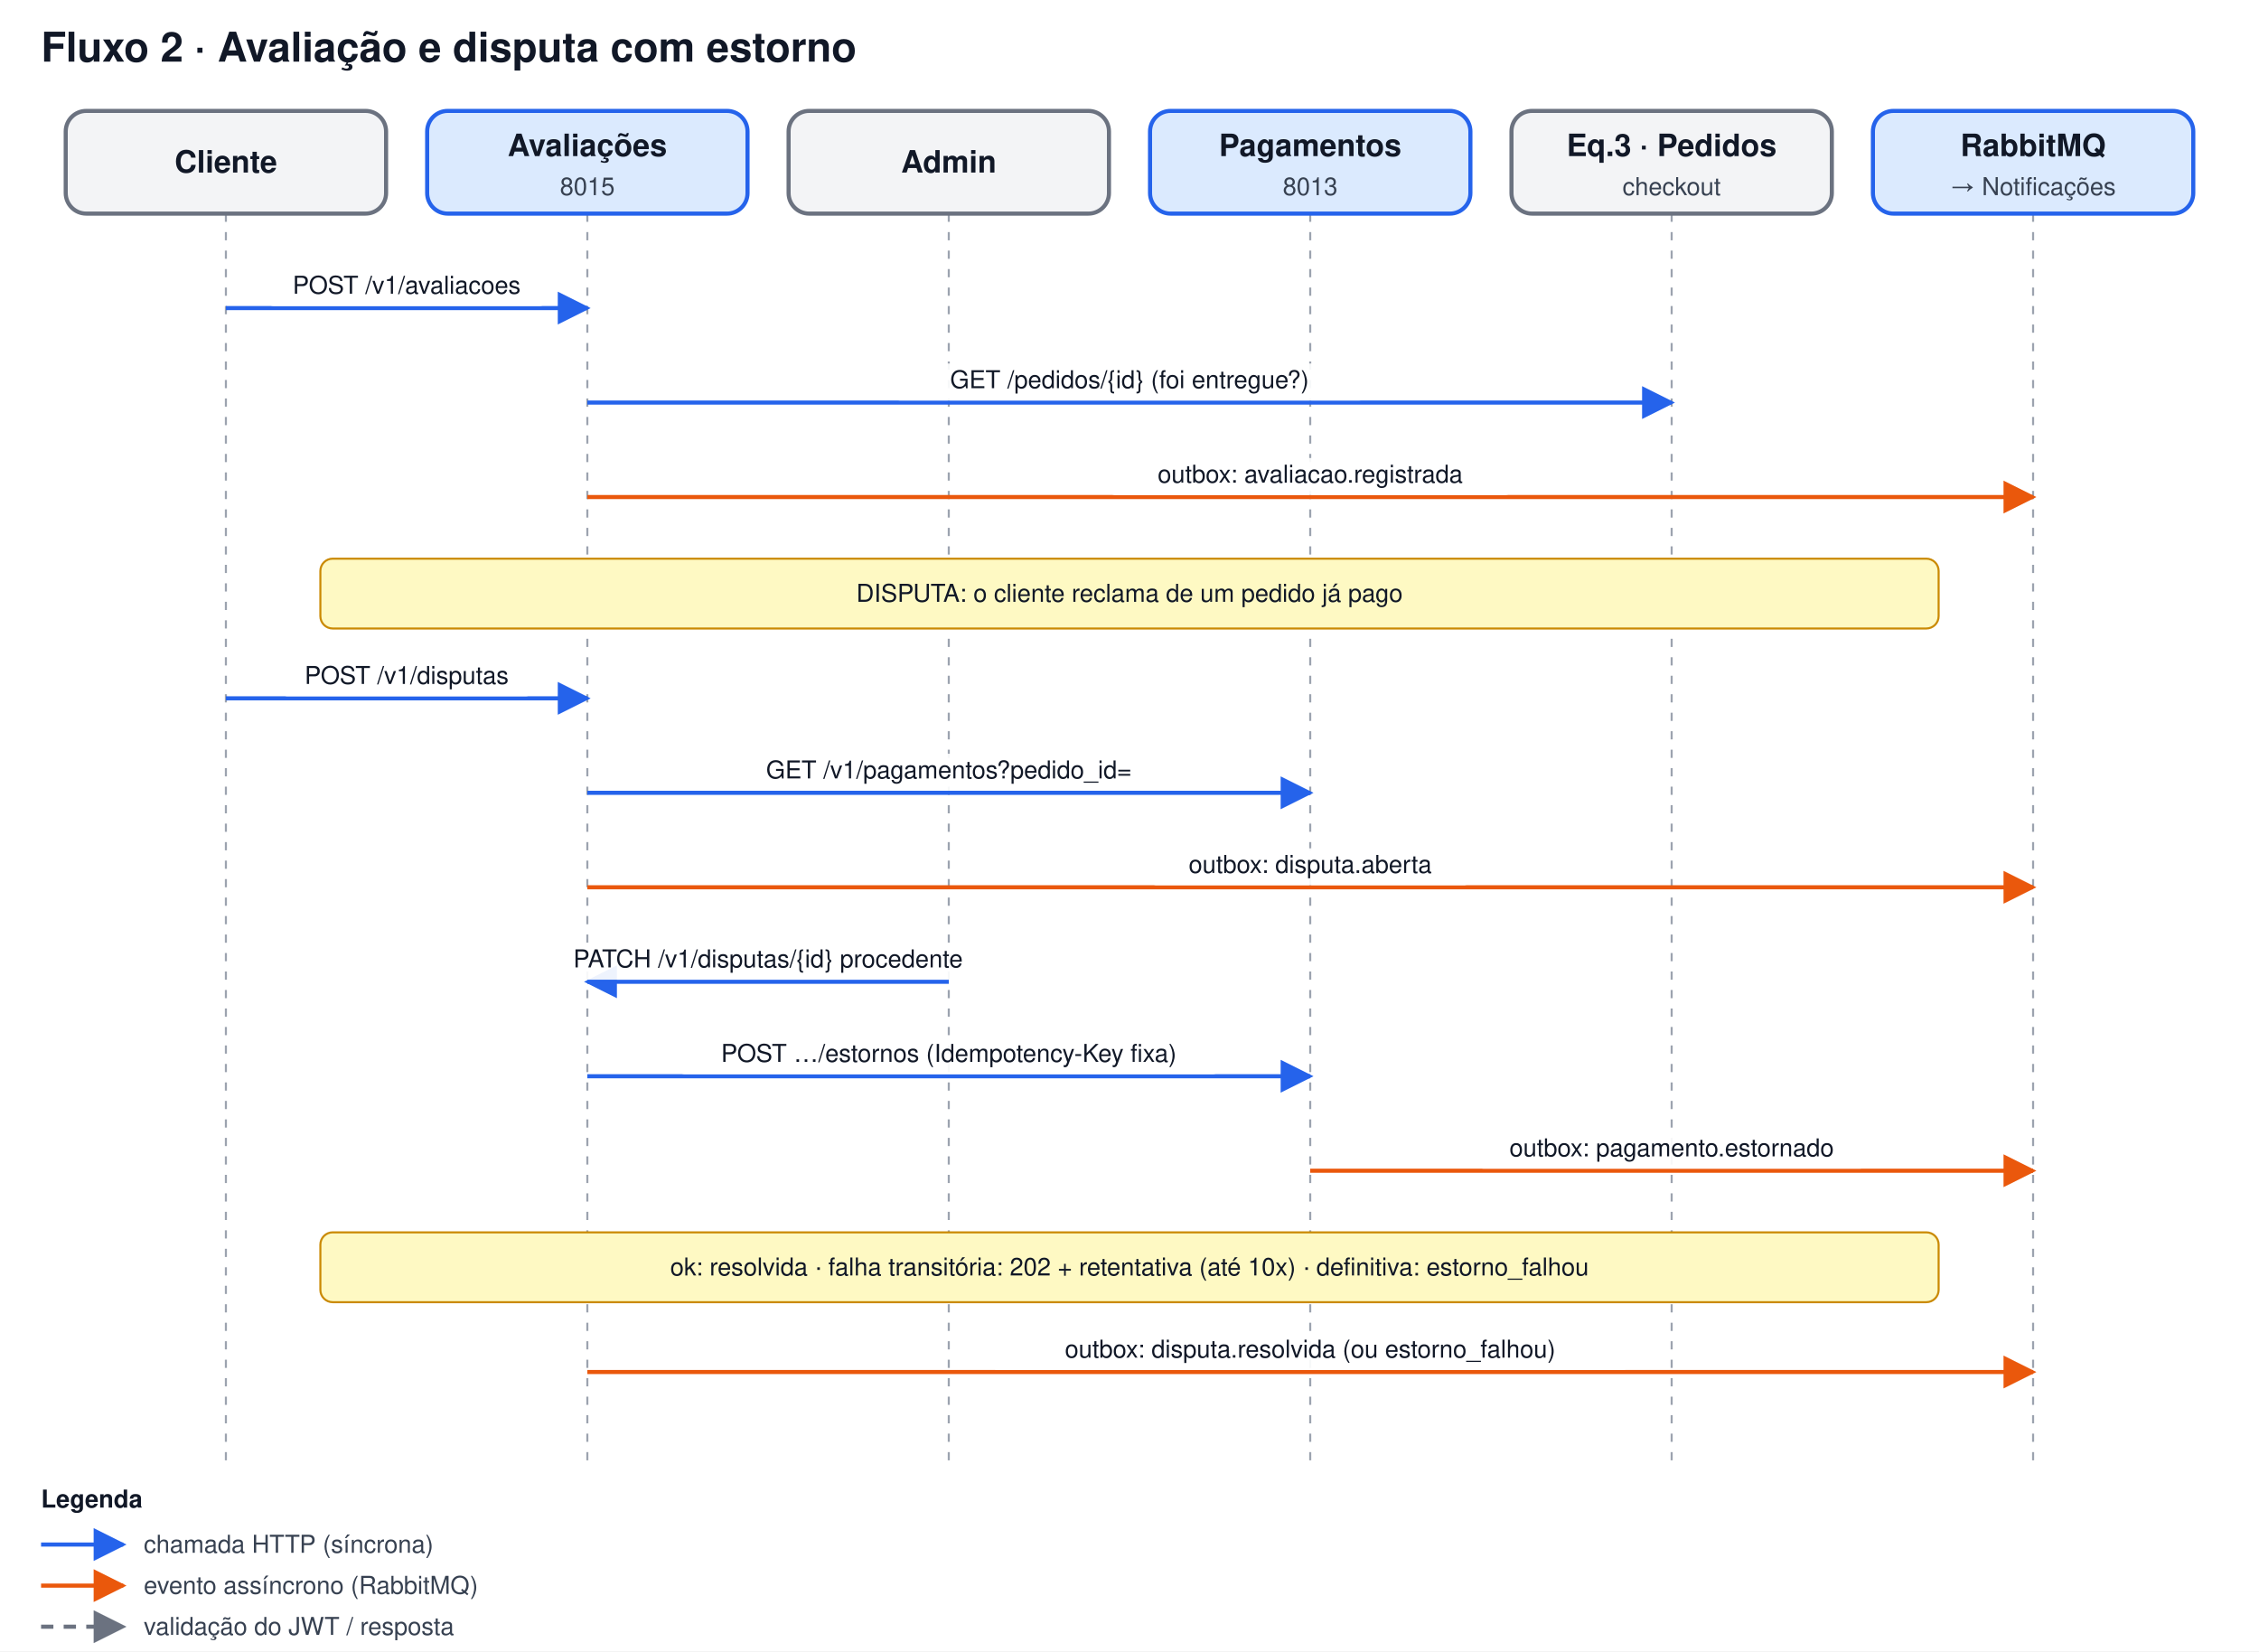
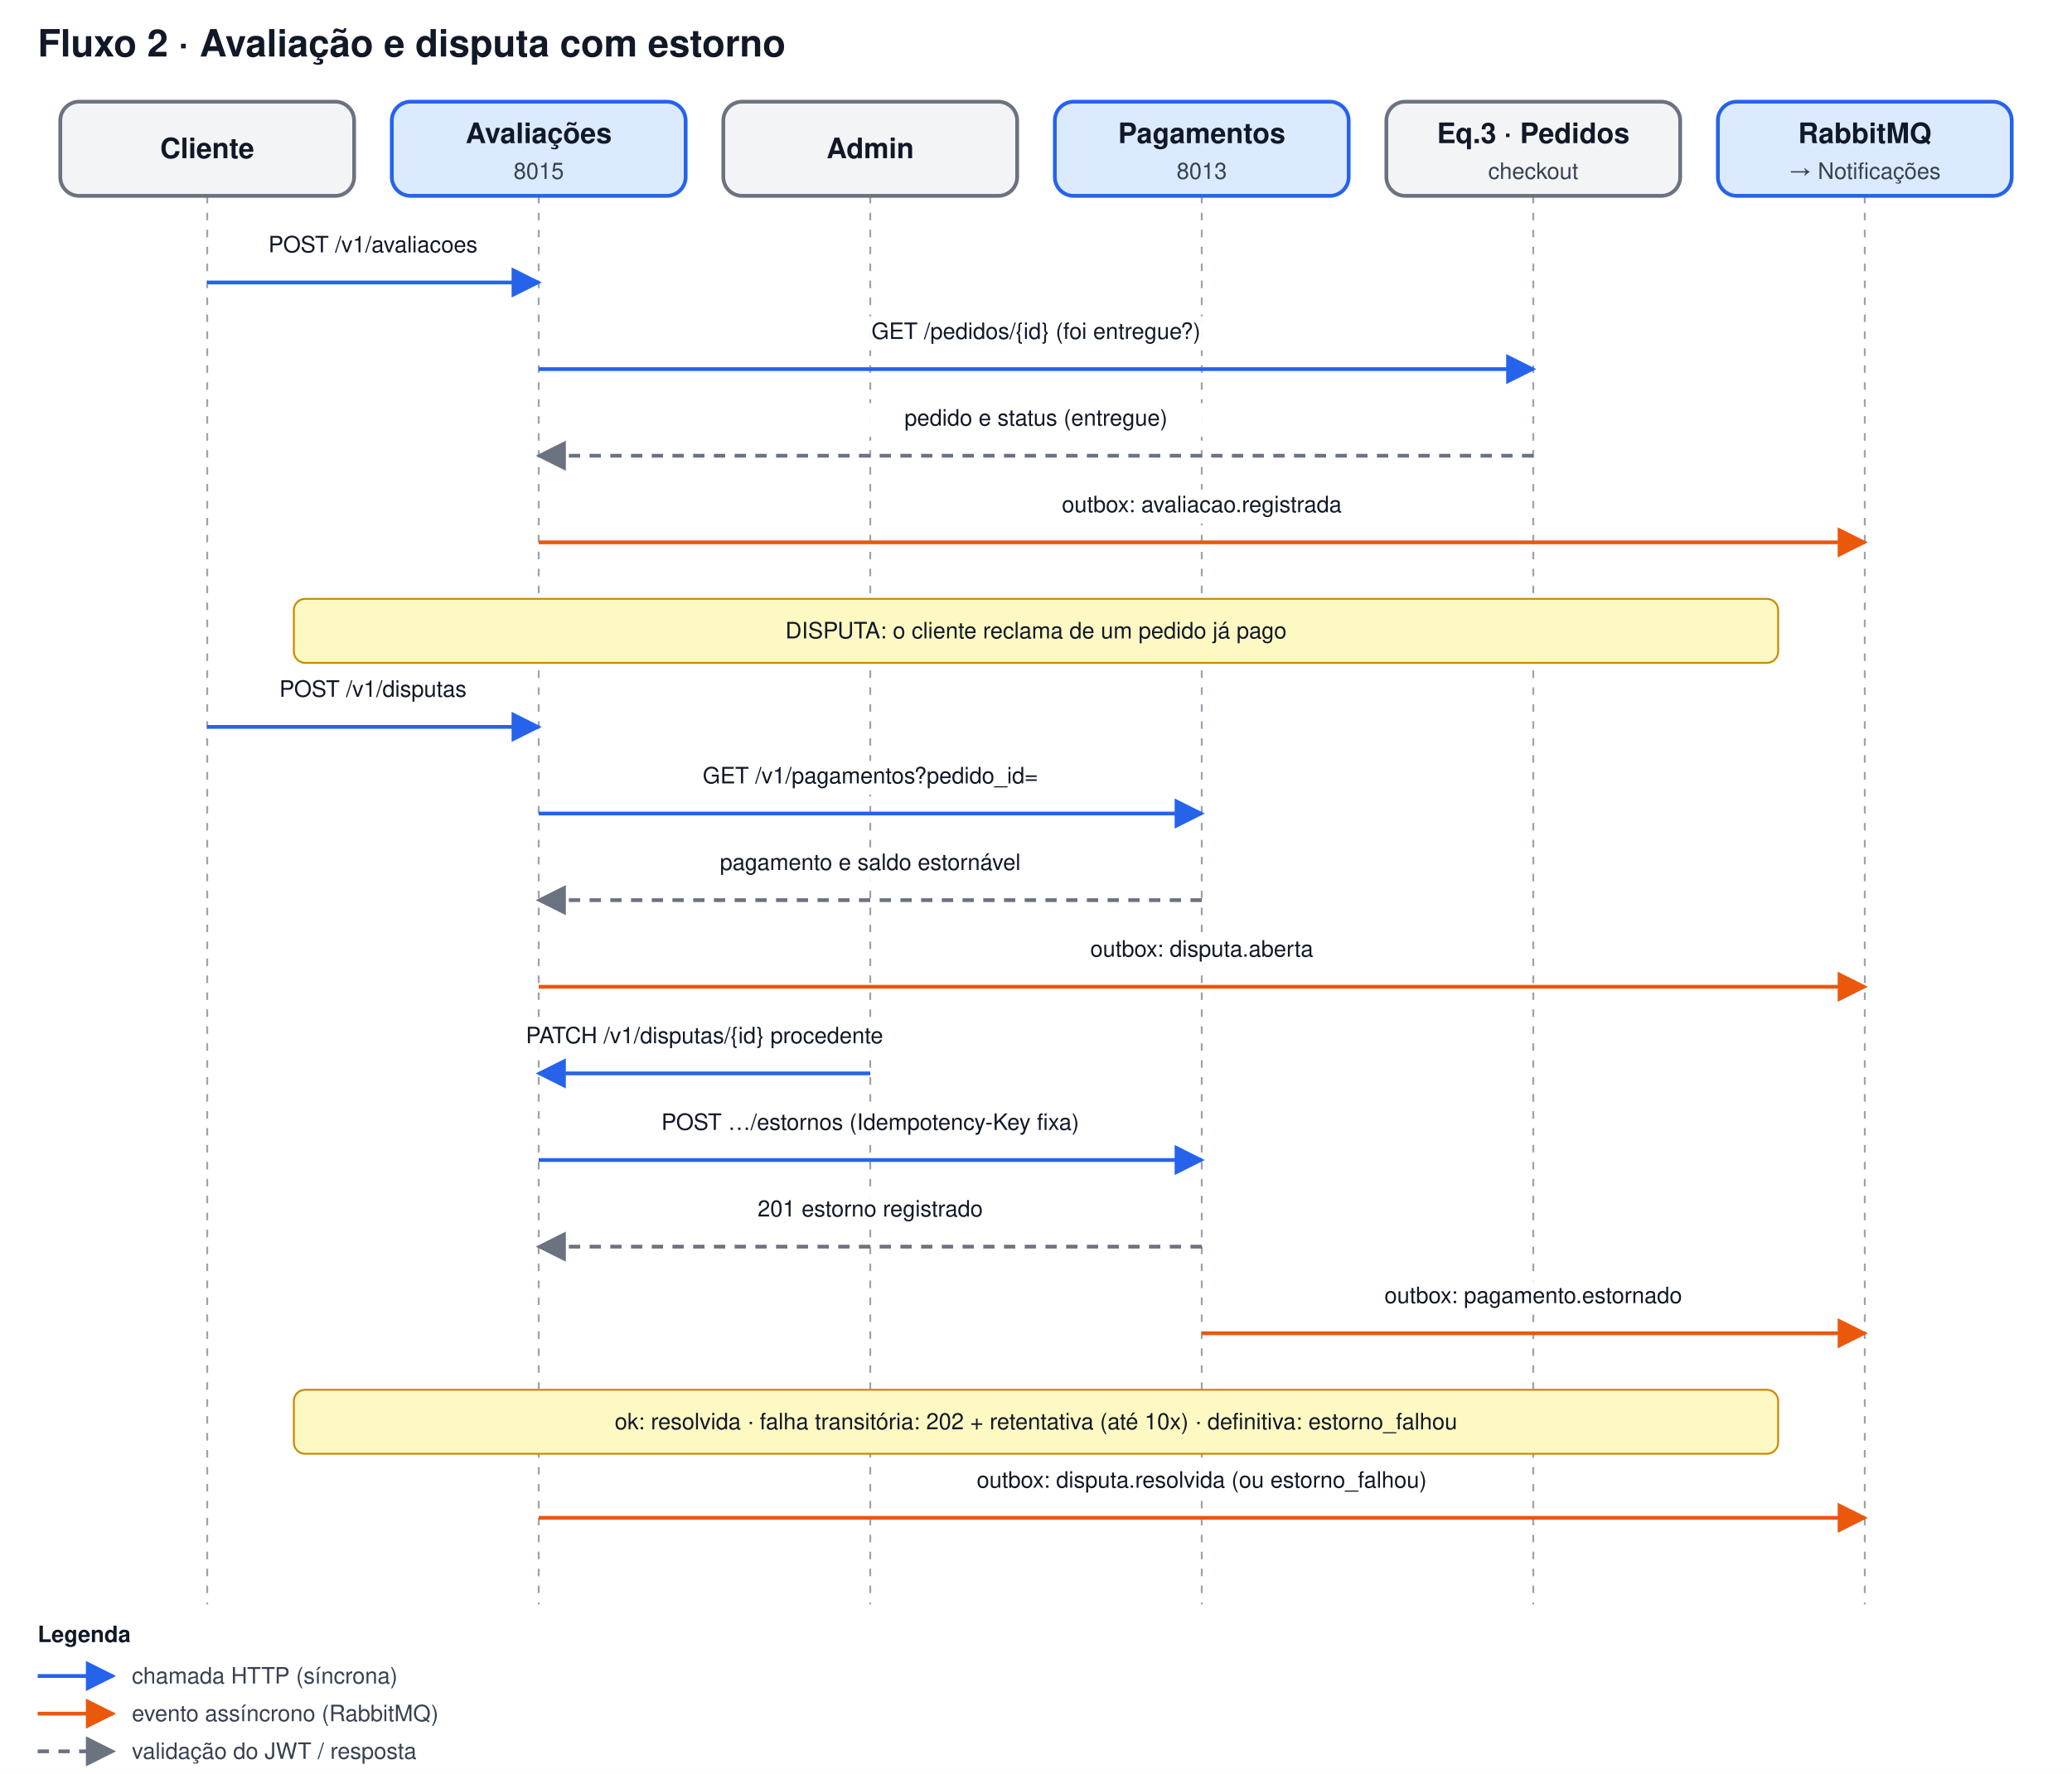
- <svg xmlns="http://www.w3.org/2000/svg" viewBox="0 0 1100 804" width="1100" height="804" role="img" aria-label="Fluxo 2 · Avaliação e disputa com estorno">
+ <svg xmlns="http://www.w3.org/2000/svg" viewBox="0 0 1100 942" width="1100" height="942" role="img" aria-label="Fluxo 2 · Avaliação e disputa com estorno">
  <defs>
    <marker id="ab" viewBox="0 0 10 10" refX="9" refY="5" markerWidth="8" markerHeight="8" orient="auto-start-reverse">
      <path d="M0,0 L10,5 L0,10 z" fill="#2563eb" />
    </marker>
    <marker id="ao" viewBox="0 0 10 10" refX="9" refY="5" markerWidth="8" markerHeight="8" orient="auto-start-reverse">
      <path d="M0,0 L10,5 L0,10 z" fill="#ea580c" />
    </marker>
    <marker id="ag" viewBox="0 0 10 10" refX="9" refY="5" markerWidth="8" markerHeight="8" orient="auto-start-reverse">
      <path d="M0,0 L10,5 L0,10 z" fill="#6b7280" />
    </marker>
  </defs>
-   <rect width="1100" height="804" fill="#ffffff" />
+   <rect width="1100" height="942" fill="#ffffff" />
  <text x="20" y="30" font-family="Segoe UI, Helvetica, Arial, sans-serif" font-size="20" font-weight="700" fill="#111827">Fluxo 2 · Avaliação e disputa com estorno</text>
-   <line x1="110.0" y1="104" x2="110.0" y2="714" stroke="#9ca3af" stroke-dasharray="4 5" />
+   <line x1="110.0" y1="104" x2="110.0" y2="852" stroke="#9ca3af" stroke-dasharray="4 5" />
  <rect x="32.0" y="54" width="156" height="50" rx="10" fill="#f3f4f6" stroke="#6b7280" stroke-width="2" />
  <text x="110.0" y="84.0" text-anchor="middle" font-family="Segoe UI, Helvetica, Arial, sans-serif" font-size="15" font-weight="700" fill="#111827">Cliente</text>
-   <line x1="286.0" y1="104" x2="286.0" y2="714" stroke="#9ca3af" stroke-dasharray="4 5" />
+   <line x1="286.0" y1="104" x2="286.0" y2="852" stroke="#9ca3af" stroke-dasharray="4 5" />
  <rect x="208.0" y="54" width="156" height="50" rx="10" fill="#dbeafe" stroke="#2563eb" stroke-width="2" />
  <text x="286.0" y="76.0" text-anchor="middle" font-family="Segoe UI, Helvetica, Arial, sans-serif" font-size="15" font-weight="700" fill="#111827">Avaliações</text>
  <text x="286.0" y="95.0" text-anchor="middle" font-family="Segoe UI, Helvetica, Arial, sans-serif" font-size="12" fill="#374151">8015</text>
-   <line x1="462.0" y1="104" x2="462.0" y2="714" stroke="#9ca3af" stroke-dasharray="4 5" />
+   <line x1="462.0" y1="104" x2="462.0" y2="852" stroke="#9ca3af" stroke-dasharray="4 5" />
  <rect x="384.0" y="54" width="156" height="50" rx="10" fill="#f3f4f6" stroke="#6b7280" stroke-width="2" />
  <text x="462.0" y="84.0" text-anchor="middle" font-family="Segoe UI, Helvetica, Arial, sans-serif" font-size="15" font-weight="700" fill="#111827">Admin</text>
-   <line x1="638.0" y1="104" x2="638.0" y2="714" stroke="#9ca3af" stroke-dasharray="4 5" />
+   <line x1="638.0" y1="104" x2="638.0" y2="852" stroke="#9ca3af" stroke-dasharray="4 5" />
  <rect x="560.0" y="54" width="156" height="50" rx="10" fill="#dbeafe" stroke="#2563eb" stroke-width="2" />
  <text x="638.0" y="76.0" text-anchor="middle" font-family="Segoe UI, Helvetica, Arial, sans-serif" font-size="15" font-weight="700" fill="#111827">Pagamentos</text>
  <text x="638.0" y="95.0" text-anchor="middle" font-family="Segoe UI, Helvetica, Arial, sans-serif" font-size="12" fill="#374151">8013</text>
-   <line x1="814.0" y1="104" x2="814.0" y2="714" stroke="#9ca3af" stroke-dasharray="4 5" />
+   <line x1="814.0" y1="104" x2="814.0" y2="852" stroke="#9ca3af" stroke-dasharray="4 5" />
  <rect x="736.0" y="54" width="156" height="50" rx="10" fill="#f3f4f6" stroke="#6b7280" stroke-width="2" />
  <text x="814.0" y="76.0" text-anchor="middle" font-family="Segoe UI, Helvetica, Arial, sans-serif" font-size="15" font-weight="700" fill="#111827">Eq.3 · Pedidos</text>
  <text x="814.0" y="95.0" text-anchor="middle" font-family="Segoe UI, Helvetica, Arial, sans-serif" font-size="12" fill="#374151">checkout</text>
-   <line x1="990.0" y1="104" x2="990.0" y2="714" stroke="#9ca3af" stroke-dasharray="4 5" />
+   <line x1="990.0" y1="104" x2="990.0" y2="852" stroke="#9ca3af" stroke-dasharray="4 5" />
  <rect x="912.0" y="54" width="156" height="50" rx="10" fill="#dbeafe" stroke="#2563eb" stroke-width="2" />
  <text x="990.0" y="76.0" text-anchor="middle" font-family="Segoe UI, Helvetica, Arial, sans-serif" font-size="15" font-weight="700" fill="#111827">RabbitMQ</text>
  <text x="990.0" y="95.0" text-anchor="middle" font-family="Segoe UI, Helvetica, Arial, sans-serif" font-size="12" fill="#374151">→ Notificações</text>
  <path d="M110.0,150 L286.0,150" fill="none" stroke="#2563eb" stroke-width="2" marker-end="url(#ab)" />
-   <rect x="130.16" y="131" width="135.68" height="18" rx="3" fill="#ffffff" opacity="0.92" />
-   <text x="198.0" y="143" text-anchor="middle" font-family="Segoe UI, Helvetica, Arial, sans-serif" font-size="12" fill="#111827">POST /v1/avaliacoes</text>
+   <rect x="130.16" y="122.00" width="135.68" height="18" rx="3" fill="#ffffff" opacity="0.92" />
+   <text x="198.0" y="134.00" text-anchor="middle" font-family="Segoe UI, Helvetica, Arial, sans-serif" font-size="12" fill="#111827">POST /v1/avaliacoes</text>
  <path d="M286.0,196 L814.0,196" fill="none" stroke="#2563eb" stroke-width="2" marker-end="url(#ab)" />
-   <rect x="435.12" y="177" width="229.76" height="18" rx="3" fill="#ffffff" opacity="0.92" />
-   <text x="550.0" y="189" text-anchor="middle" font-family="Segoe UI, Helvetica, Arial, sans-serif" font-size="12" fill="#111827">GET /pedidos/{id} (foi entregue?)</text>
-   <path d="M286.0,242 L990.0,242" fill="none" stroke="#ea580c" stroke-width="2" marker-end="url(#ao)" />
-   <rect x="539.92" y="223" width="196.16" height="18" rx="3" fill="#ffffff" opacity="0.92" />
-   <text x="638.0" y="235" text-anchor="middle" font-family="Segoe UI, Helvetica, Arial, sans-serif" font-size="12" fill="#111827">outbox: avaliacao.registrada</text>
-   <rect x="156.0" y="272" width="788.0" height="34" rx="6" fill="#fef9c3" stroke="#ca8a04" />
-   <text x="550.0" y="293" text-anchor="middle" font-family="Segoe UI, Helvetica, Arial, sans-serif" font-size="12" fill="#111827">DISPUTA: o cliente reclama de um pedido já pago</text>
-   <path d="M110.0,340 L286.0,340" fill="none" stroke="#2563eb" stroke-width="2" marker-end="url(#ab)" />
-   <rect x="136.88" y="321" width="122.24" height="18" rx="3" fill="#ffffff" opacity="0.92" />
-   <text x="198.0" y="333" text-anchor="middle" font-family="Segoe UI, Helvetica, Arial, sans-serif" font-size="12" fill="#111827">POST /v1/disputas</text>
-   <path d="M286.0,386 L638.0,386" fill="none" stroke="#2563eb" stroke-width="2" marker-end="url(#ab)" />
-   <rect x="360.56" y="367" width="202.88" height="18" rx="3" fill="#ffffff" opacity="0.92" />
-   <text x="462.0" y="379" text-anchor="middle" font-family="Segoe UI, Helvetica, Arial, sans-serif" font-size="12" fill="#111827">GET /v1/pagamentos?pedido_id=</text>
-   <path d="M286.0,432 L990.0,432" fill="none" stroke="#ea580c" stroke-width="2" marker-end="url(#ao)" />
-   <rect x="560.08" y="413" width="155.84" height="18" rx="3" fill="#ffffff" opacity="0.92" />
-   <text x="638.0" y="425" text-anchor="middle" font-family="Segoe UI, Helvetica, Arial, sans-serif" font-size="12" fill="#111827">outbox: disputa.aberta</text>
-   <path d="M462.0,478 L286.0,478" fill="none" stroke="#2563eb" stroke-width="2" marker-end="url(#ab)" />
-   <rect x="255.76" y="459" width="236.48" height="18" rx="3" fill="#ffffff" opacity="0.92" />
-   <text x="374.0" y="471" text-anchor="middle" font-family="Segoe UI, Helvetica, Arial, sans-serif" font-size="12" fill="#111827">PATCH /v1/disputas/{id} procedente</text>
-   <path d="M286.0,524 L638.0,524" fill="none" stroke="#2563eb" stroke-width="2" marker-end="url(#ab)" />
-   <rect x="330.32" y="505" width="263.36" height="18" rx="3" fill="#ffffff" opacity="0.92" />
-   <text x="462.0" y="517" text-anchor="middle" font-family="Segoe UI, Helvetica, Arial, sans-serif" font-size="12" fill="#111827">POST …/estornos (Idempotency-Key fixa)</text>
-   <path d="M638.0,570 L990.0,570" fill="none" stroke="#ea580c" stroke-width="2" marker-end="url(#ao)" />
-   <rect x="719.28" y="551" width="189.44" height="18" rx="3" fill="#ffffff" opacity="0.92" />
-   <text x="814.0" y="563" text-anchor="middle" font-family="Segoe UI, Helvetica, Arial, sans-serif" font-size="12" fill="#111827">outbox: pagamento.estornado</text>
-   <rect x="156.0" y="600" width="788.0" height="34" rx="6" fill="#fef9c3" stroke="#ca8a04" />
-   <text x="550.0" y="621" text-anchor="middle" font-family="Segoe UI, Helvetica, Arial, sans-serif" font-size="12" fill="#111827">ok: resolvida · falha transitória: 202 + retentativa (até 10x) · definitiva: estorno_falhou</text>
-   <path d="M286.0,668 L990.0,668" fill="none" stroke="#ea580c" stroke-width="2" marker-end="url(#ao)" />
-   <rect x="482.8" y="649" width="310.4" height="18" rx="3" fill="#ffffff" opacity="0.92" />
-   <text x="638.0" y="661" text-anchor="middle" font-family="Segoe UI, Helvetica, Arial, sans-serif" font-size="12" fill="#111827">outbox: disputa.resolvida (ou estorno_falhou)</text>
-   <text x="20" y="734" font-family="Segoe UI, Helvetica, Arial, sans-serif" font-size="12" font-weight="700" fill="#111827">Legenda</text>
-   <path d="M20,752 L60,752" fill="none" stroke="#2563eb" stroke-width="2" marker-end="url(#ab)" />
-   <text x="70" y="756" font-family="Segoe UI, Helvetica, Arial, sans-serif" font-size="12" fill="#374151">chamada HTTP (síncrona)</text>
-   <path d="M20,772 L60,772" fill="none" stroke="#ea580c" stroke-width="2" marker-end="url(#ao)" />
-   <text x="70" y="776" font-family="Segoe UI, Helvetica, Arial, sans-serif" font-size="12" fill="#374151">evento assíncrono (RabbitMQ)</text>
-   <path d="M20,792 L60,792" fill="none" stroke="#6b7280" stroke-width="2" stroke-dasharray="6 5" marker-end="url(#ag)" />
-   <text x="70" y="796" font-family="Segoe UI, Helvetica, Arial, sans-serif" font-size="12" fill="#374151">validação do JWT / resposta</text>
+   <rect x="435.12" y="168.00" width="229.76" height="18" rx="3" fill="#ffffff" opacity="0.92" />
+   <text x="550.0" y="180.00" text-anchor="middle" font-family="Segoe UI, Helvetica, Arial, sans-serif" font-size="12" fill="#111827">GET /pedidos/{id} (foi entregue?)</text>
+   <path d="M814.0,242 L286.0,242" fill="none" stroke="#6b7280" stroke-width="2" stroke-dasharray="6 5" marker-end="url(#ag)" />
+   <rect x="457.18" y="214" width="185.64" height="18" rx="3" fill="#ffffff" opacity="0.92" />
+   <text x="550.0" y="226" text-anchor="middle" font-family="Segoe UI, Helvetica, Arial, sans-serif" font-size="12" fill="#111827">pedido e status (entregue)</text>
+   <path d="M286.0,288 L990.0,288" fill="none" stroke="#ea580c" stroke-width="2" marker-end="url(#ao)" />
+   <rect x="539.92" y="260" width="196.16" height="18" rx="3" fill="#ffffff" opacity="0.92" />
+   <text x="638.0" y="272" text-anchor="middle" font-family="Segoe UI, Helvetica, Arial, sans-serif" font-size="12" fill="#111827">outbox: avaliacao.registrada</text>
+   <rect x="156.0" y="318" width="788.0" height="34" rx="6" fill="#fef9c3" stroke="#ca8a04" />
+   <text x="550.0" y="339" text-anchor="middle" font-family="Segoe UI, Helvetica, Arial, sans-serif" font-size="12" fill="#111827">DISPUTA: o cliente reclama de um pedido já pago</text>
+   <path d="M110.0,386 L286.0,386" fill="none" stroke="#2563eb" stroke-width="2" marker-end="url(#ab)" />
+   <rect x="136.88" y="358" width="122.24" height="18" rx="3" fill="#ffffff" opacity="0.92" />
+   <text x="198.0" y="370" text-anchor="middle" font-family="Segoe UI, Helvetica, Arial, sans-serif" font-size="12" fill="#111827">POST /v1/disputas</text>
+   <path d="M286.0,432 L638.0,432" fill="none" stroke="#2563eb" stroke-width="2" marker-end="url(#ab)" />
+   <rect x="360.56" y="404" width="202.88" height="18" rx="3" fill="#ffffff" opacity="0.92" />
+   <text x="462.0" y="416" text-anchor="middle" font-family="Segoe UI, Helvetica, Arial, sans-serif" font-size="12" fill="#111827">GET /v1/pagamentos?pedido_id=</text>
+   <path d="M638.0,478 L286.0,478" fill="none" stroke="#6b7280" stroke-width="2" stroke-dasharray="6 5" marker-end="url(#ag)" />
+   <rect x="362.04" y="450" width="199.92" height="18" rx="3" fill="#ffffff" opacity="0.92" />
+   <text x="462.0" y="462" text-anchor="middle" font-family="Segoe UI, Helvetica, Arial, sans-serif" font-size="12" fill="#111827">pagamento e saldo estornável</text>
+   <path d="M286.0,524 L990.0,524" fill="none" stroke="#ea580c" stroke-width="2" marker-end="url(#ao)" />
+   <rect x="560.08" y="496" width="155.84" height="18" rx="3" fill="#ffffff" opacity="0.92" />
+   <text x="638.0" y="508" text-anchor="middle" font-family="Segoe UI, Helvetica, Arial, sans-serif" font-size="12" fill="#111827">outbox: disputa.aberta</text>
+   <path d="M462.0,570 L286.0,570" fill="none" stroke="#2563eb" stroke-width="2" marker-end="url(#ab)" />
+   <rect x="255.76" y="542" width="236.48" height="18" rx="3" fill="#ffffff" opacity="0.92" />
+   <text x="374.0" y="554" text-anchor="middle" font-family="Segoe UI, Helvetica, Arial, sans-serif" font-size="12" fill="#111827">PATCH /v1/disputas/{id} procedente</text>
+   <path d="M286.0,616 L638.0,616" fill="none" stroke="#2563eb" stroke-width="2" marker-end="url(#ab)" />
+   <rect x="330.32" y="588" width="263.36" height="18" rx="3" fill="#ffffff" opacity="0.92" />
+   <text x="462.0" y="600" text-anchor="middle" font-family="Segoe UI, Helvetica, Arial, sans-serif" font-size="12" fill="#111827">POST …/estornos (Idempotency-Key fixa)</text>
+   <path d="M638.0,662 L286.0,662" fill="none" stroke="#6b7280" stroke-width="2" stroke-dasharray="6 5" marker-end="url(#ag)" />
+   <rect x="383.46" y="634" width="157.08" height="18" rx="3" fill="#ffffff" opacity="0.92" />
+   <text x="462.0" y="646" text-anchor="middle" font-family="Segoe UI, Helvetica, Arial, sans-serif" font-size="12" fill="#111827">201 estorno registrado</text>
+   <path d="M638.0,708 L990.0,708" fill="none" stroke="#ea580c" stroke-width="2" marker-end="url(#ao)" />
+   <rect x="719.28" y="680" width="189.44" height="18" rx="3" fill="#ffffff" opacity="0.92" />
+   <text x="814.0" y="692" text-anchor="middle" font-family="Segoe UI, Helvetica, Arial, sans-serif" font-size="12" fill="#111827">outbox: pagamento.estornado</text>
+   <rect x="156.0" y="738" width="788.0" height="34" rx="6" fill="#fef9c3" stroke="#ca8a04" />
+   <text x="550.0" y="759" text-anchor="middle" font-family="Segoe UI, Helvetica, Arial, sans-serif" font-size="12" fill="#111827">ok: resolvida · falha transitória: 202 + retentativa (até 10x) · definitiva: estorno_falhou</text>
+   <path d="M286.0,806 L990.0,806" fill="none" stroke="#ea580c" stroke-width="2" marker-end="url(#ao)" />
+   <rect x="482.8" y="778" width="310.4" height="18" rx="3" fill="#ffffff" opacity="0.92" />
+   <text x="638.0" y="790" text-anchor="middle" font-family="Segoe UI, Helvetica, Arial, sans-serif" font-size="12" fill="#111827">outbox: disputa.resolvida (ou estorno_falhou)</text>
+   <text x="20" y="872" font-family="Segoe UI, Helvetica, Arial, sans-serif" font-size="12" font-weight="700" fill="#111827">Legenda</text>
+   <path d="M20,890 L60,890" fill="none" stroke="#2563eb" stroke-width="2" marker-end="url(#ab)" />
+   <text x="70" y="894" font-family="Segoe UI, Helvetica, Arial, sans-serif" font-size="12" fill="#374151">chamada HTTP (síncrona)</text>
+   <path d="M20,910 L60,910" fill="none" stroke="#ea580c" stroke-width="2" marker-end="url(#ao)" />
+   <text x="70" y="914" font-family="Segoe UI, Helvetica, Arial, sans-serif" font-size="12" fill="#374151">evento assíncrono (RabbitMQ)</text>
+   <path d="M20,930 L60,930" fill="none" stroke="#6b7280" stroke-width="2" stroke-dasharray="6 5" marker-end="url(#ag)" />
+   <text x="70" y="934" font-family="Segoe UI, Helvetica, Arial, sans-serif" font-size="12" fill="#374151">validação do JWT / resposta</text>
</svg>
